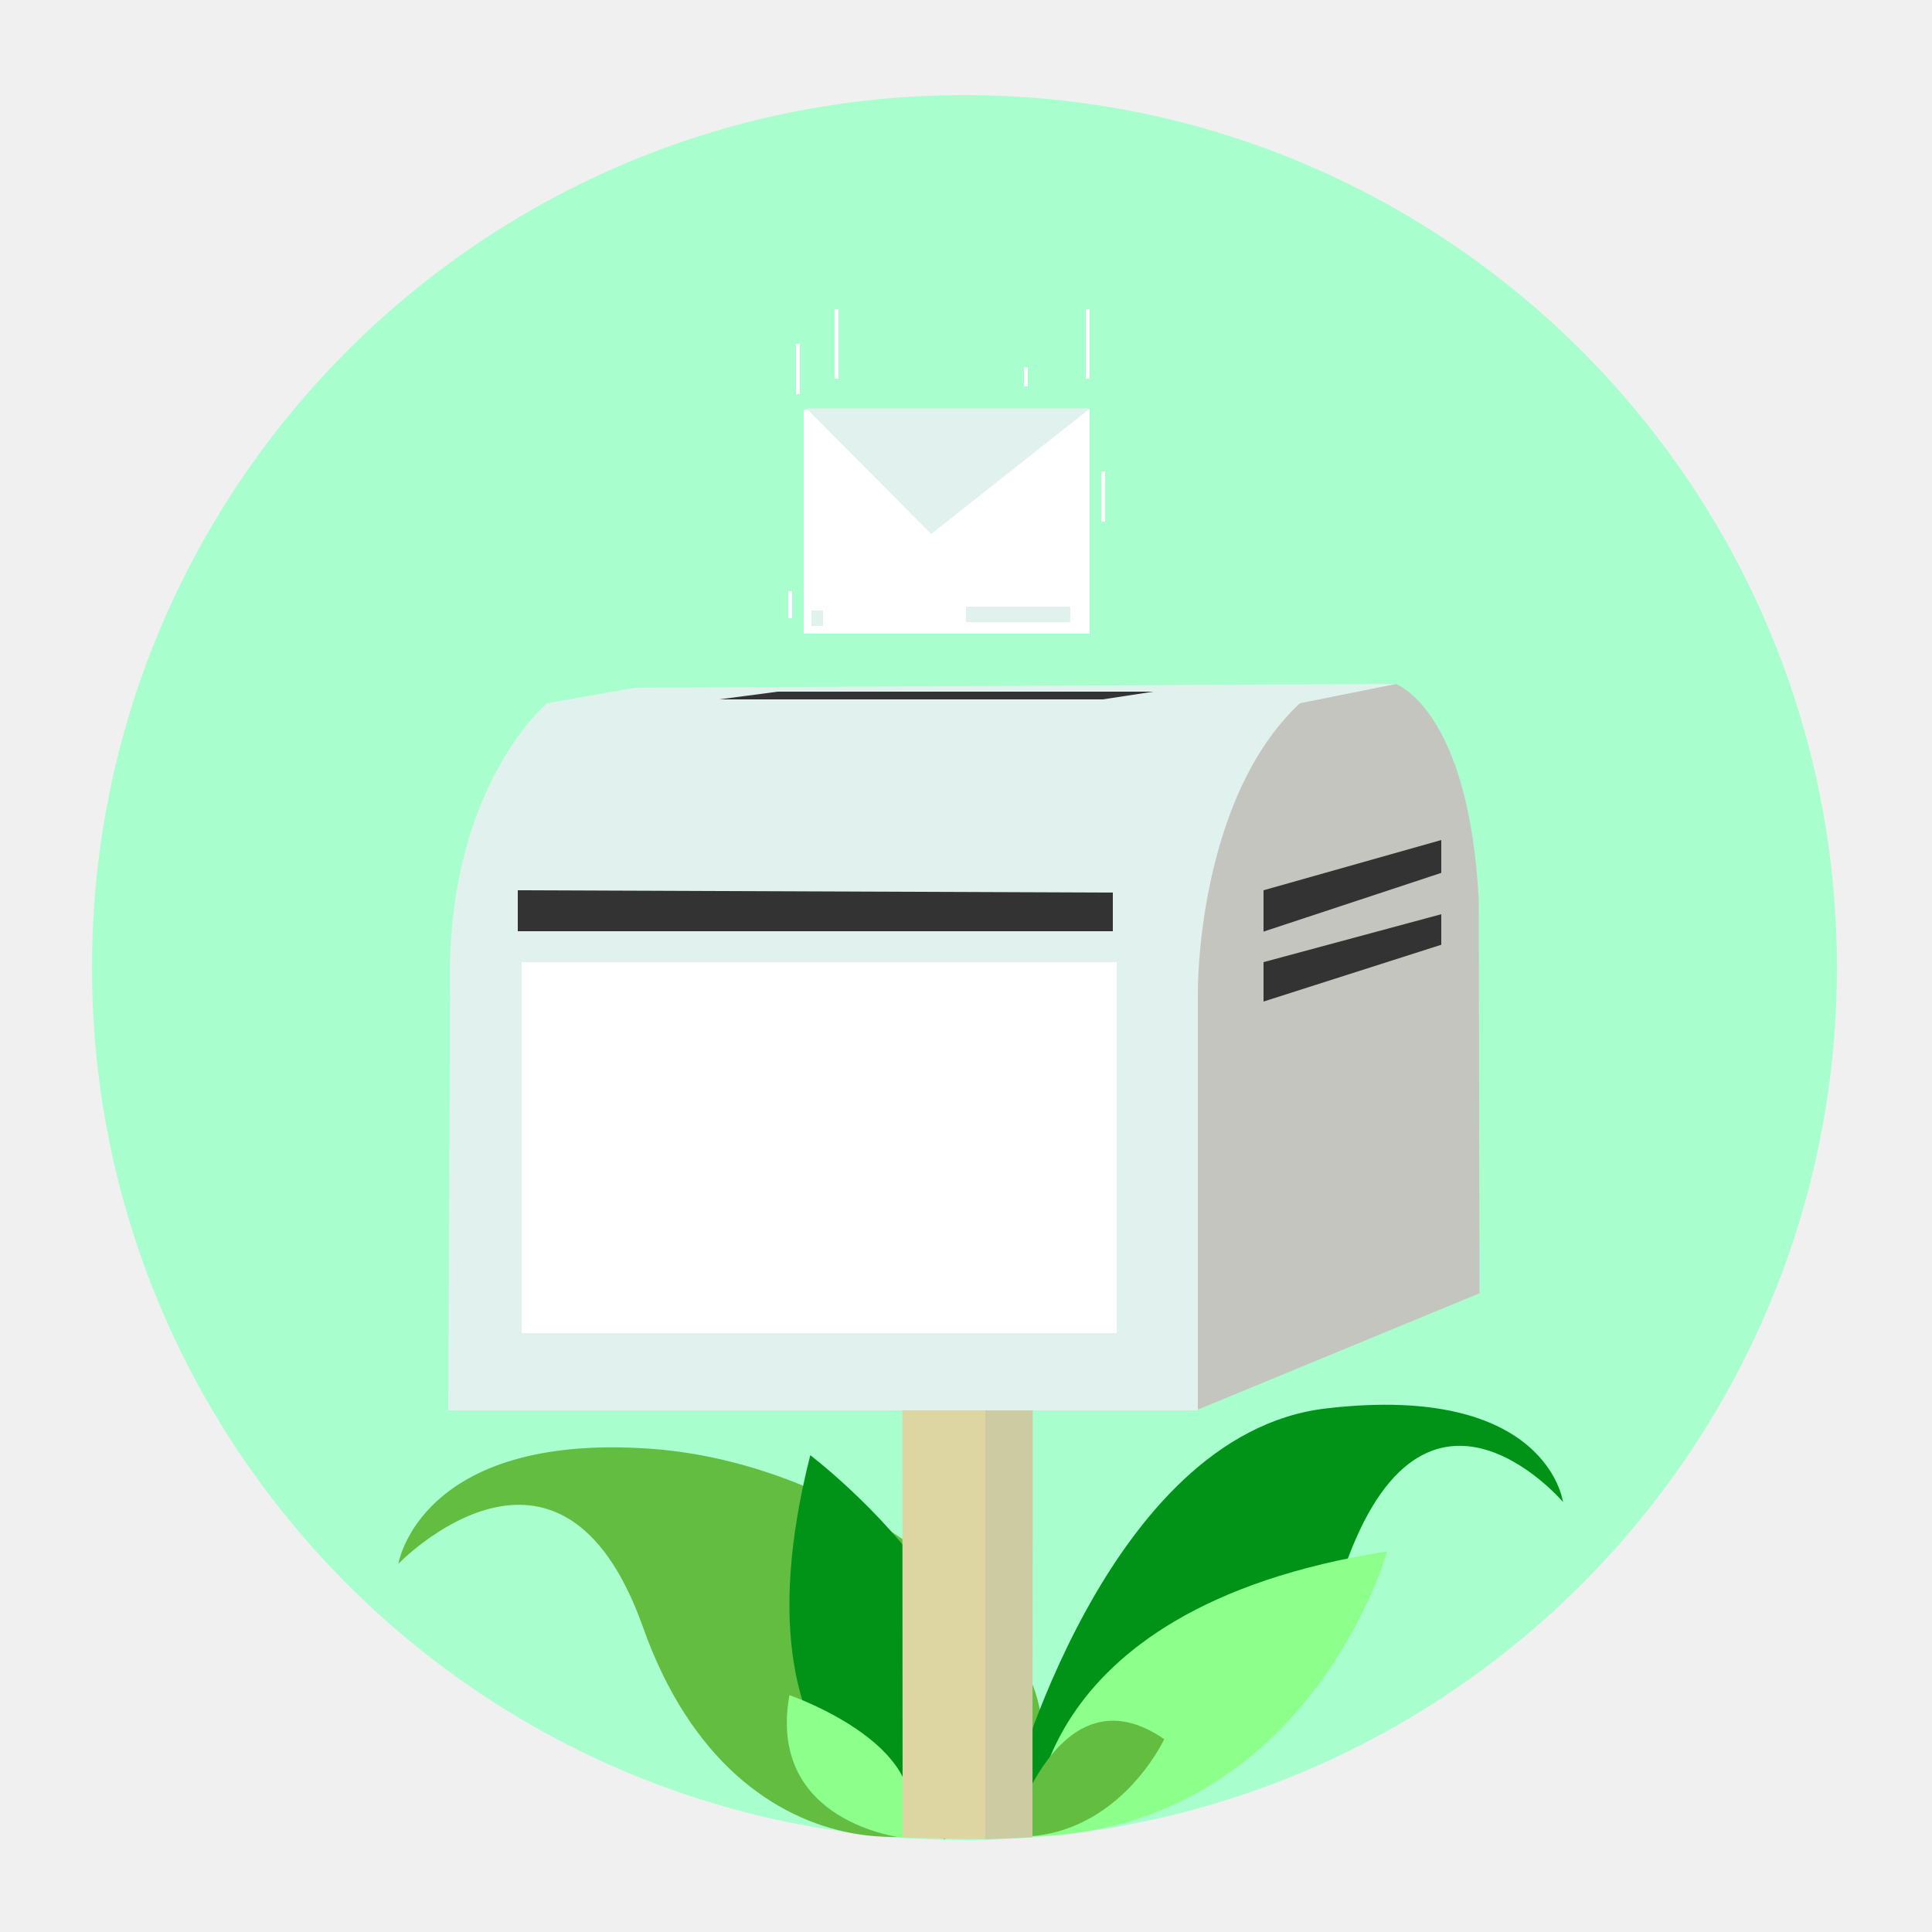
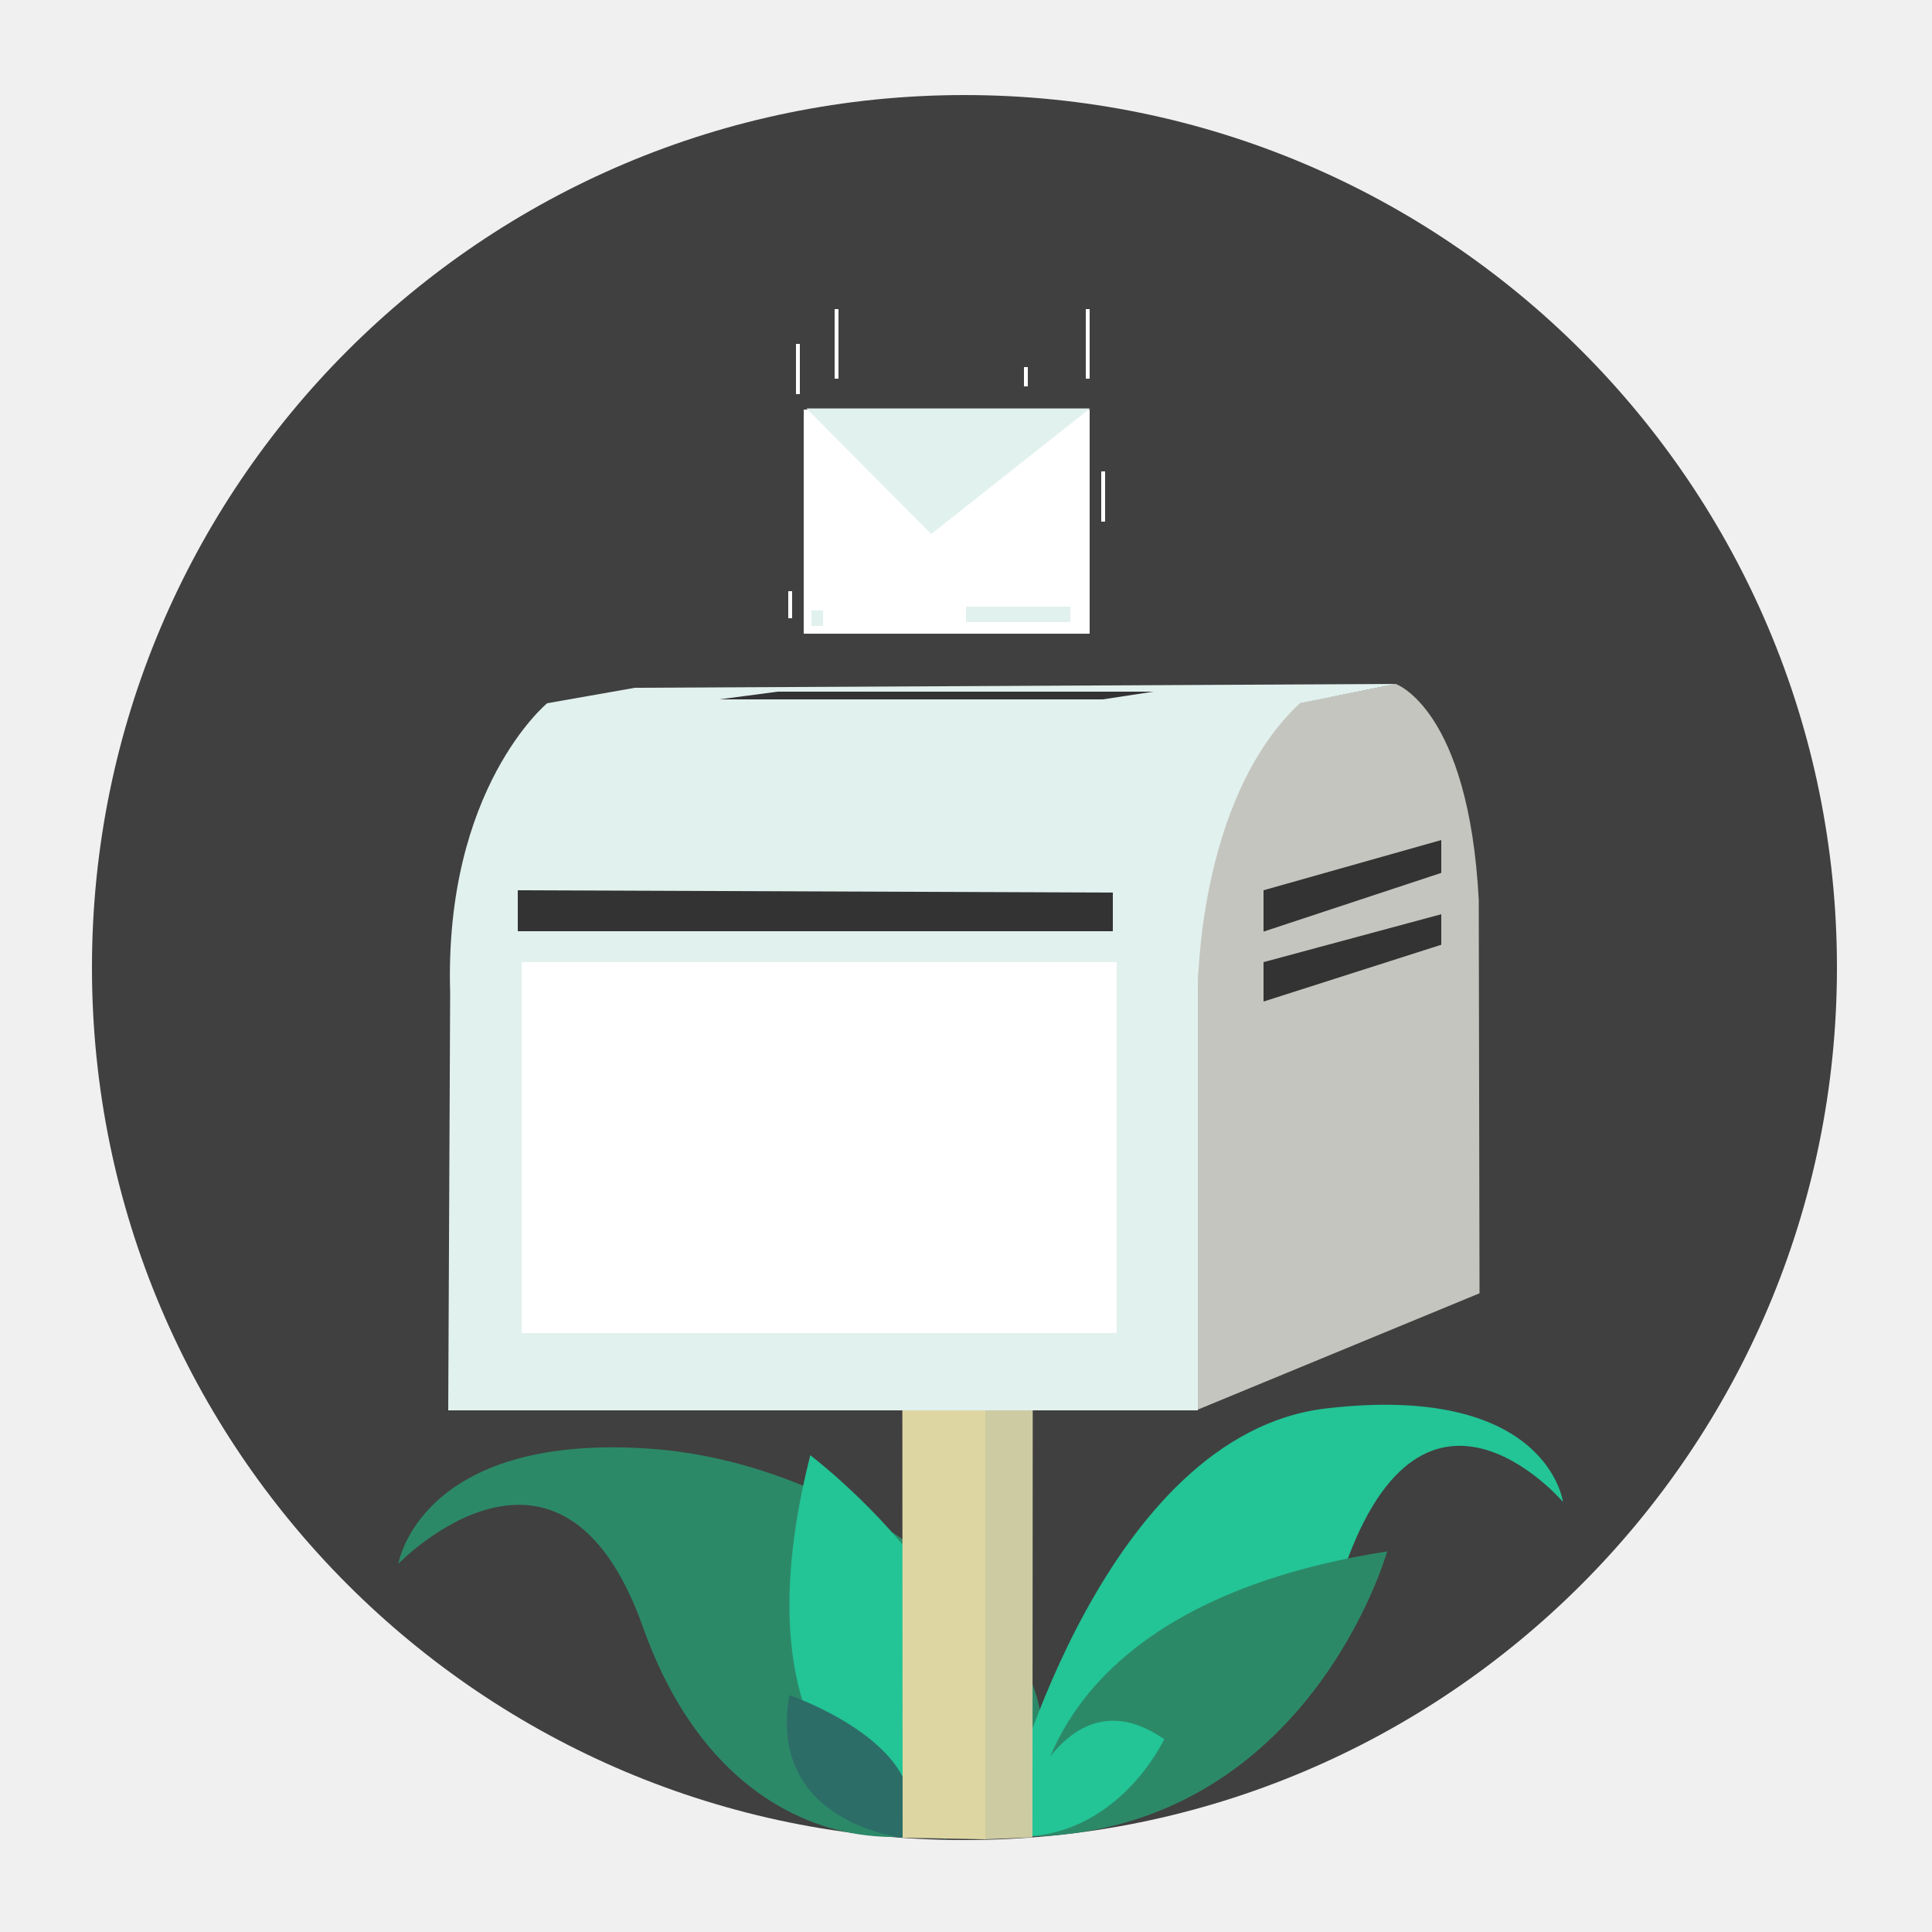
- <svg xmlns="http://www.w3.org/2000/svg" version="1.1" x="0px" y="0px" viewBox="0 0 500 500" style="enable-background:new 0 0 500 500;" xml:space="preserve">
+ <svg xmlns="http://www.w3.org/2000/svg" version="1.1" id="Warstwa_1" x="0px" y="0px" viewBox="234 -234 500 500" style="enable-background:new 234 -234 500 500;" xml:space="preserve">
  <style type="text/css">
- 	.st0{fill:#A8FFCD;}
- 	.st1{fill:#FFFFFF;stroke:#000000;stroke-miterlimit:10;}
- 	.st2{fill:#FFFFFF;}
- 	.st3{fill:#E1F1EE;}
- 	.st4{fill:#62BD41;}
- 	.st5{fill:#019317;}
- 	.st6{fill:#8DFF8B;}
- 	.st7{fill:#DED6A2;}
- 	.st8{fill:#CCCBA2;}
- 	.st9{fill:#C5C5BF;}
- 	.st10{fill:#333333;}
- 	.st11{fill:none;stroke:#FFFFFF;stroke-miterlimit:10;}
+ 	.st0{fill:#404040;}
+ 	.st1{fill:#A8FFCD;}
+ 	.st2{fill:#FFFFFF;stroke:#000000;stroke-miterlimit:10;}
+ 	.st3{fill:#FFFFFF;}
+ 	.st4{fill:#E1F1EE;}
+ 	.st5{fill:#2C8968;}
+ 	.st6{fill:#23C495;}
+ 	.st7{fill:#2C6D68;}
+ 	.st8{fill:#DED6A2;}
+ 	.st9{fill:#CCCBA2;}
+ 	.st10{fill:#C5C5BF;}
+ 	.st11{fill:#333333;}
+ 	.st12{fill:none;stroke:#FFFFFF;stroke-miterlimit:10;}
</style>
-   <g id="Warstwa_1">
-     <circle id="XMLID_33_" class="st0" cx="249.6" cy="250.4" r="225.8" />
-     <path id="XMLID_39_" class="st0" d="M261.5,475.3" />
-     <path id="XMLID_24_" class="st1" d="M90,250.5" />
-     <path id="XMLID_25_" class="st1" d="M138,169.5" />
-     <path id="XMLID_40_" class="st0" d="M278.6,340.9c0,0-57.9-8.4-34.9-99.3C243.6,241.6,315.2,295.3,278.6,340.9z" />
+   <g id="Warstwa_1_1_">
+     <circle id="XMLID_33_" class="st0" cx="483.6" cy="16.4" r="225.8" />
+     <path id="XMLID_39_" class="st1" d="M495.5,241.3" />
+     <path id="XMLID_24_" class="st2" d="M324,16.5" />
+     <path id="XMLID_25_" class="st2" d="M372-64.5" />
+     <path id="XMLID_40_" class="st1" d="M512.6,106.9c0,0-57.9-8.4-34.9-99.3C477.6,7.6,549.2,61.3,512.6,106.9z" />
    <g id="XMLID_4_">
      <g id="XMLID_29_">
-         <rect id="XMLID_21_" x="208" y="106" class="st2" width="74" height="58" />
-         <polyline id="XMLID_22_" class="st3" points="208.7,105.7 241,138.2 282.1,105.7    " />
-         <rect id="XMLID_26_" x="250" y="157" class="st3" width="27" height="4" />
-         <rect id="XMLID_27_" x="210" y="158" class="st3" width="3" height="4" />
+         <rect id="XMLID_21_" x="442" y="-128" class="st3" width="74" height="58" />
+         <polyline id="XMLID_22_" class="st4" points="442.7,-128.3 475,-95.8 516.1,-128.3    " />
+         <rect id="XMLID_26_" x="484" y="-77" class="st4" width="27" height="4" />
+         <rect id="XMLID_27_" x="444" y="-76" class="st4" width="3" height="4" />
      </g>
      <g id="XMLID_3_">
-         <path id="XMLID_31_" class="st4" d="M266.5,459.3c17.1-28.7-39.2-80.4-98.6-84.4c-59.3-4-64.8,29.8-64.8,29.8s42-43.5,63.3,16.4     C190.8,490,253.1,481.7,266.5,459.3z" />
-         <path id="XMLID_37_" class="st5" d="M244.6,475.9c0,0-57.9-8.4-34.9-99.3C209.6,376.6,281.2,430.3,244.6,475.9z" />
-         <path id="XMLID_36_" class="st5" d="M261.5,464.8c0,0,24.4-93.6,81.7-100.3s61.3,24.2,61.3,24.2s-37.2-43.7-57.7,20.5     C325.2,476.8,261.5,464.8,261.5,464.8z" />
-         <path id="XMLID_38_" class="st6" d="M267.5,475.3c0,0-3.9-58.9,91.5-73.8C359,401.5,338.9,473,267.5,475.3z" />
-         <path id="XMLID_2_" class="st4" d="M261.5,475.3c0,0,12.2-44.3,39.8-25.2C301.3,450.1,289,476.7,261.5,475.3z" />
-         <path id="XMLID_41_" class="st6" d="M233.6,475.6c0,0-35.2-3.8-29.3-36.9C204.3,438.7,244.8,452.6,233.6,475.6z" />
+         <path id="XMLID_31_" class="st5" d="M500.5,225.3c17.1-28.7-39.2-80.4-98.6-84.4c-59.3-4-64.8,29.8-64.8,29.8s42-43.5,63.3,16.4     C424.8,256,487.1,247.7,500.5,225.3z" />
+         <path id="XMLID_37_" class="st6" d="M478.6,241.9c0,0-57.9-8.4-34.9-99.3C443.6,142.6,515.2,196.3,478.6,241.9z" />
+         <path id="XMLID_36_" class="st6" d="M495.5,230.8c0,0,24.4-93.6,81.7-100.3s61.3,24.2,61.3,24.2s-37.2-43.7-57.7,20.5     C559.2,242.8,495.5,230.8,495.5,230.8z" />
+         <path id="XMLID_38_" class="st5" d="M501.5,241.3c0,0-3.9-58.9,91.5-73.8C593,167.5,572.9,239,501.5,241.3z" />
+         <path id="XMLID_2_" class="st6" d="M495.5,241.3c0,0,12.2-44.3,39.8-25.2C535.3,216.1,523,242.7,495.5,241.3z" />
+         <path id="XMLID_41_" class="st7" d="M467.6,241.6c0,0-35.2-3.8-29.3-36.9C438.3,204.7,478.8,218.6,467.6,241.6z" />
        <g id="XMLID_34_">
-           <polyline id="XMLID_35_" class="st7" points="255,476 255,318 233.5,318 233.6,475.6     " />
-           <polyline id="XMLID_28_" class="st8" points="267.2,475.5 267.3,318 255,318 255,476     " />
-           <path id="XMLID_18_" class="st9" d="M382.7,232.9c-2.6-49.5-21.5-55.9-21.5-55.9l-25.1,5c0,0-26.1,17.7-26.1,74.4v108.4      l72.9-30.1L382.7,232.9z" />
-           <polygon id="XMLID_23_" class="st3" points="141.6,182 336.4,182 361.2,177 164.3,178     " />
-           <path id="XMLID_19_" class="st3" d="M336.4,182H141.6c0,0-26.7,22-25.1,75L116,365h194V256.4C310,256.4,309.7,207,336.4,182z" />
-           <rect id="XMLID_1_" x="135" y="249" class="st2" width="154" height="96" />
-           <polygon id="XMLID_17_" class="st10" points="134,241 288,241 288,231 134,230.4     " />
-           <polygon id="XMLID_30_" class="st10" points="327,241.1 373,225.9 373,217.4 327,230.4     " />
-           <polygon id="XMLID_32_" class="st10" points="327,249 327,259.2 373,244.5 373,236.6     " />
+           <polyline id="XMLID_35_" class="st8" points="489,242 489,84 467.5,84 467.6,241.6     " />
+           <polyline id="XMLID_28_" class="st9" points="501.2,241.5 501.3,84 489,84 489,242     " />
+           <path id="XMLID_18_" class="st10" d="M616.7-1.1C614.1-50.6,595.2-57,595.2-57l-25.1,5c0,0-26.1,17.7-26.1,74.4v108.4l72.9-30.1      L616.7-1.1z" />
+           <polygon id="XMLID_23_" class="st4" points="375.6,-52 570.4,-52 595.2,-57 398.3,-56     " />
+           <path id="XMLID_19_" class="st4" d="M570.4-52H375.6c0,0-26.7,22-25.1,75L350,131h194V22.4C544,22.4,543.7-27,570.4-52z" />
+           <rect id="XMLID_1_" x="369" y="15" class="st3" width="154" height="96" />
+           <polygon id="XMLID_17_" class="st11" points="368,7 522,7 522,-3 368,-3.6     " />
+           <polygon id="XMLID_30_" class="st11" points="561,7.1 607,-8.1 607,-16.6 561,-3.6     " />
+           <polygon id="XMLID_32_" class="st11" points="561,15 561,25.2 607,10.5 607,2.6     " />
        </g>
-         <polygon id="XMLID_20_" class="st10" points="201.3,179 186.1,181 285.4,181 298.5,179    " />
-         <line id="XMLID_43_" class="st11" x1="281.5" y1="98" x2="281.5" y2="80" />
-         <line id="XMLID_44_" class="st11" x1="265.5" y1="100" x2="265.5" y2="95" />
-         <line id="XMLID_45_" class="st11" x1="216.5" y1="80" x2="216.5" y2="98" />
-         <line id="XMLID_46_" class="st11" x1="206.5" y1="89" x2="206.5" y2="102" />
-         <line id="XMLID_47_" class="st11" x1="285.5" y1="135" x2="285.5" y2="122" />
-         <line id="XMLID_48_" class="st11" x1="204.5" y1="160" x2="204.5" y2="153" />
+         <polygon id="XMLID_20_" class="st11" points="435.3,-55 420.1,-53 519.4,-53 532.5,-55    " />
+         <line id="XMLID_43_" class="st12" x1="515.5" y1="-136" x2="515.5" y2="-154" />
+         <line id="XMLID_44_" class="st12" x1="499.5" y1="-134" x2="499.5" y2="-139" />
+         <line id="XMLID_45_" class="st12" x1="450.5" y1="-154" x2="450.5" y2="-136" />
+         <line id="XMLID_46_" class="st12" x1="440.5" y1="-145" x2="440.5" y2="-132" />
+         <line id="XMLID_47_" class="st12" x1="519.5" y1="-99" x2="519.5" y2="-112" />
+         <line id="XMLID_48_" class="st12" x1="438.5" y1="-74" x2="438.5" y2="-81" />
      </g>
    </g>
  </g>
  <g id="Warstwa_2">
</g>
</svg>
